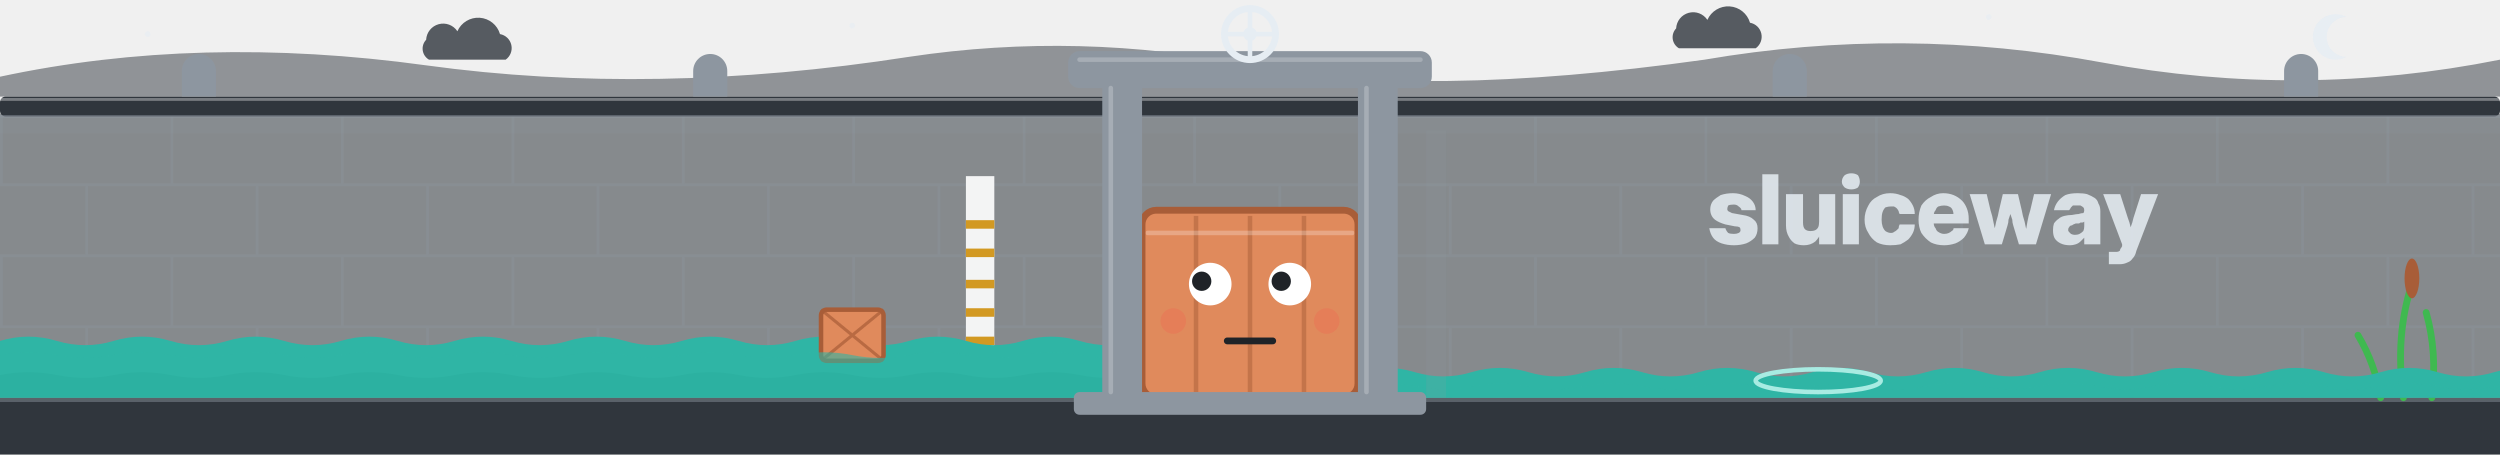
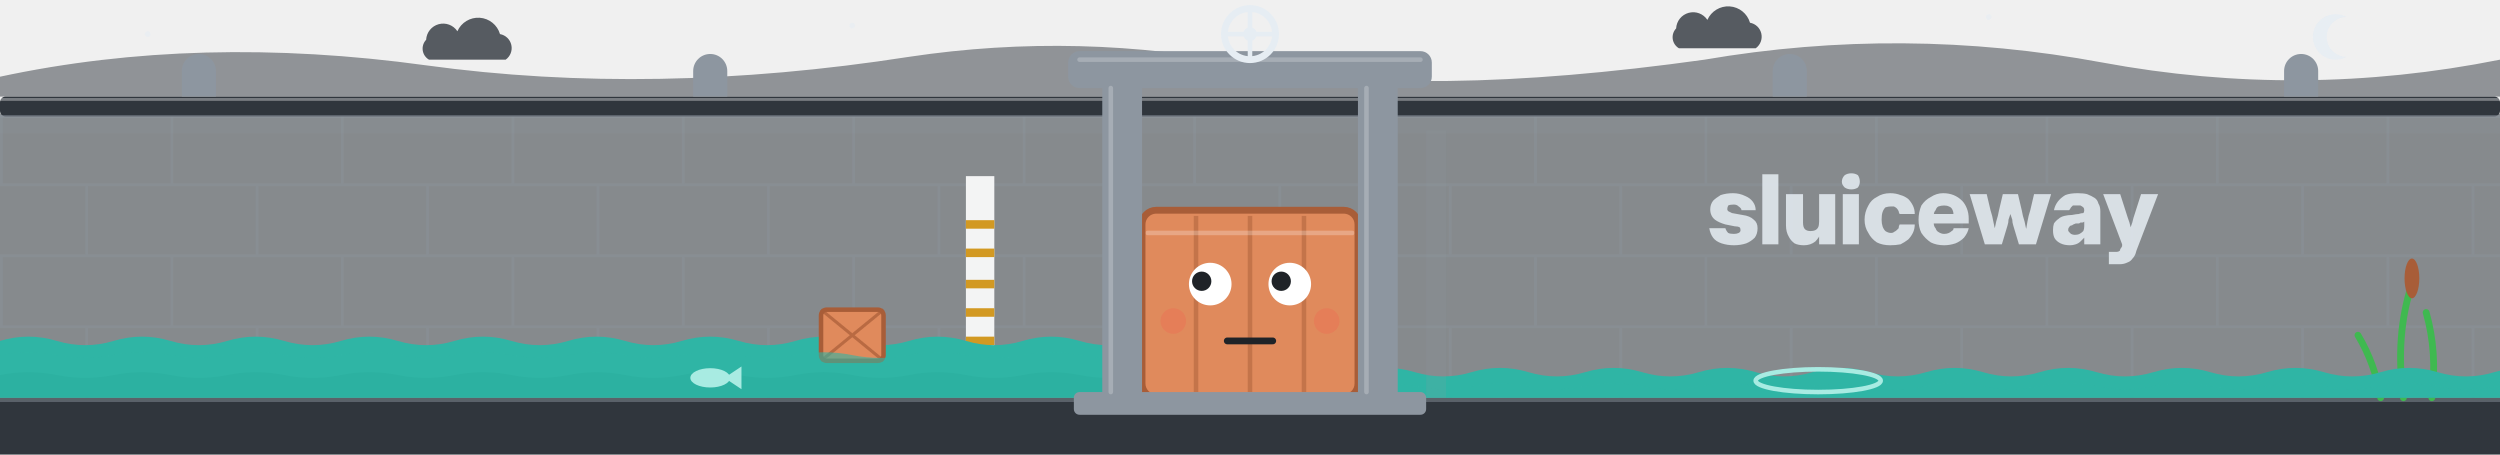
<svg xmlns="http://www.w3.org/2000/svg" viewBox="0 0 880 160" width="880" height="160" role="img" aria-label="Sluiceway: 1 stack is pending">
-   <style>.bob{animation:bob 2.6s ease-in-out infinite}.wave{animation:wave 3.2s linear infinite}.slow{animation-duration:6s}.lid{transform-box:fill-box;transform-origin:center;animation:lid 5s ease-in-out infinite}.rip{transform-box:fill-box;transform-origin:center;animation:rip 4s ease-out infinite}.cloud{animation:cloud 40s ease-in-out infinite alternate}@keyframes bob{50%{transform:translateY(-2.5px)}}@keyframes wave{to{transform:translateX(40px)}}@keyframes lid{0%,93%,100%{transform:scaleY(1)}96.5%{transform:scaleY(.08)}}@keyframes rip{0%{opacity:.9;transform:scale(.15)}100%{opacity:0;transform:scale(1)}}@keyframes cloud{to{transform:translateX(70px)}}@media (prefers-reduced-motion:reduce){*{animation:none!important}}</style>
+   <style>.bob{animation:bob 2.6s ease-in-out infinite}.wave{animation:wave 3.2s linear infinite}.slow{animation-duration:6s}.lid{transform-box:fill-box;transform-origin:center;animation:lid 5s ease-in-out infinite}.rip{transform-box:fill-box;transform-origin:center;animation:rip 4s ease-out infinite}.cloud{animation:cloud 40s ease-in-out infinite alternate}.fish{animation:fish 7s ease-in-out infinite alternate}@keyframes bob{50%{transform:translateY(-2.5px)}}@keyframes wave{to{transform:translateX(40px)}}@keyframes lid{0%,93%,100%{transform:scaleY(1)}96.5%{transform:scaleY(.08)}}@keyframes rip{0%{opacity:.9;transform:scale(.15)}100%{opacity:0;transform:scale(1)}}@keyframes cloud{to{transform:translateX(70px)}}@keyframes fish{to{transform:translateX(-14px)}}@media (prefers-reduced-motion:reduce){*{animation:none!important}}</style>
  <path d="M0 34V27q70 -15 150 -4t170 -3q60 -9 120 3t160 -2q70 -12 140 1t140 -1V34z" fill="#30363d" opacity=".5" />
  <g fill="#30363d" opacity=".8">
    <path class="cloud" d="M150 14a6 6 0 0 1 11 -3a8 8 0 0 1 15 1a5 5 0 0 1 2 9h-27a4.5 4.5 0 0 1 -1 -7z" />
    <path class="cloud" d="M590 10a6 6 0 0 1 11 -3a8 8 0 0 1 15 1a5 5 0 0 1 2 9h-27a4.5 4.5 0 0 1 -1 -7z" />
  </g>
  <path d="M826 6a8 8 0 1 0 0 14a6.5 6.5 0 0 1 0 -14z" fill="#e6edf3" opacity=".85" />
  <g fill="#e6edf3" opacity=".6">
    <circle cx="300" cy="9" r="1" />
    <circle cx="700" cy="6" r="1" />
    <circle cx="52" cy="12" r="1" />
  </g>
  <rect y="40" width="880" height="100" fill="#30363d" opacity=".55" />
  <g stroke="#8d96a0" opacity=".3">
    <path d="M0 65H880M0 90H880M0 115H880" />
    <path d="M0 52.5H880M0 102.5H880M30 77.5H880M30 127.5H880" stroke-width="25" stroke-dasharray="1 59" />
  </g>
  <rect y="41" width="880" height="6" fill="#8d96a0" opacity=".16" />
  <rect y="34" width="880" height="7" rx="2" fill="#30363d" />
  <path d="M0 35H880" stroke="#ffffff" opacity=".35" />
  <path d="M0 41H880" stroke="#8d96a0" opacity=".5" />
  <g fill="#8d96a0">
    <path d="M64 34v-9a6 6 0 0 1 12 0v9z" />
    <path d="M244 34v-9a6 6 0 0 1 12 0v9z" />
    <path d="M624 34v-9a6 6 0 0 1 12 0v9z" />
    <path d="M804 34v-9a6 6 0 0 1 12 0v9z" />
  </g>
  <rect y="140" width="880" height="20" fill="#30363d" />
  <path d="M0 140.75H880" stroke="#8d96a0" stroke-width="1.5" opacity=".45" />
  <rect x="340" y="62" width="10" height="72" fill="#ffffff" opacity=".9" />
  <path d="M340 120h10M340 110h10M340 100h10M340 89h10M340 79h10" stroke="#d29922" stroke-width="3" />
  <path transform="translate(601 86) scale(0.3333)" d="M28 1q-7 0-13-2q-6-2-9-6q-3-4-4-10h17q1 3 3 5q2 1 6 1q3 0 5-1q2-1 2-3q0-2-1-3q-2-1-5-1l-10-2q-7-2-11-5q-5-4-5-11q0-5 3-9q3-3 8-6q6-2 13-2q7 0 13 3q5 2 8 6q3 4 3 9h-15q0-2-3-4q-2-2-5-2q-4 0-6 1q-1 2-1 4q0 1 1 2q2 1 4 2l11 2q8 1 12 5q4 3 4 9q0 6-3 10q-4 4-9 6q-6 2-13 2zM75-74v74h-17v-74zM102 1q-6 0-10-2q-4-3-6-7q-3-5-3-12v-33h18v30q0 5 2 7q2 2 6 2q3 0 5-1q2-1 3-3q1-2 1-6v-29h17v53h-17v-14h3q-3 7-7 11q-5 4-12 4zM143 0v-53h17v53zM152-58q-4 0-7-2q-3-3-3-6q0-4 3-7q3-2 7-2q4 0 7 2q2 3 2 7q0 3-2 6q-3 2-7 2zM193 1q-8 0-14-3q-6-4-9-10q-4-6-4-14q0-8 4-15q3-6 9-9q6-4 14-4q6 0 11 2q4 1 8 4q3 3 5 7q2 4 2 9h-16q-1-2-1-3q-1-2-2-3q-1-1-3-2q-1 0-3 0q-3 0-6 1q-2 2-3 5q-1 3-1 8q0 4 1 7q1 3 3 5q3 2 6 2q2 0 3-1q2-1 3-2q1-1 2-2q0-2 1-4h16q0 5-2 9q-2 4-5 7q-4 3-8 5q-5 1-11 1zM250 1q-8 0-14-3q-6-4-10-10q-3-6-3-14q0-8 3-15q4-6 10-9q6-4 13-4q6 0 11 2q5 2 9 6q3 3 5 8q2 5 2 11v5h-48v-10h40l-8 2q0-4-1-6q-1-3-4-4q-2-1-5-1q-3 0-6 1q-2 1-3 4q-2 2-2 6v7q0 4 2 6q1 3 3 4q3 2 6 2q3 0 5-1q2-1 3-2q2-1 2-3h16q-1 5-5 10q-4 4-9 6q-6 2-12 2zM293 0l-16-53h18l4 17q2 6 3 12q1 6 3 12h-3q2-6 3-12q2-6 3-12l4-17h16l4 17q1 6 3 12q1 6 3 12h-2q1-6 2-12q1-6 3-12l4-17h18l-16 53h-18l-6-20q-1-3-1-6q-1-3-2-6q-1-3-1-6h3q-1 3-2 6q-1 3-2 6q0 3-1 6l-6 20zM383 1q-6 0-10-2q-4-2-6-5q-2-3-2-9q0-4 1-7q2-3 5-5q2-2 6-3q4-1 8-1q5-1 7-1q3-1 5-1q1-1 1-3q0-2-1-3q-1-1-3-2q-1 0-4 0q-2 0-4 0q-1 1-2 2q-1 2-2 3h-16q1-5 4-9q3-4 8-7q5-2 13-2q6 0 10 1q5 2 8 4q3 2 4 6q2 3 2 8v35h-17v-7q-2 2-4 4q-2 2-5 3q-3 1-6 1zM388-10q3 0 5-1q2-1 4-3q1-2 1-5v-5q-1 1-2 1q-1 0-2 0q-1 1-2 1q-2 0-3 0q-3 1-4 2q-2 0-3 2q-1 1-1 3q0 1 1 2q1 1 2 2q2 1 4 1zM424 21v-13h8q2 0 3-1q1 0 1-2q1-1 2-3v-2l-20-53h18l8 25q2 5 3 10q1 5 3 10h-5q1-5 2-10q2-5 3-10l8-25h18l-23 60q-1 5-4 8q-2 3-5 4q-4 2-8 2q-3 0-6 0q-3 0-6 0z" fill="#e6edf3" opacity=".85" />
  <path d="M846 140q-3 -22 3 -40M856 140q2 -16 -2 -30M838 140q-2 -12 -8 -22" stroke="#3fb950" stroke-width="2.4" stroke-linecap="round" fill="none" />
  <ellipse cx="849" cy="98" rx="2.6" ry="7" fill="#a85d38" />
  <defs>
    <g id="k">
      <rect x="-11" y="-15" width="22" height="18" rx="2" fill="#e08a5c" stroke="#a85d38" stroke-width="1.6" />
      <path d="M-11 -15l22 18M11 -15l-22 18" stroke="#a85d38" stroke-width="1.1" opacity=".7" />
+     </g>
+     <g id="f">
+       <g fill="#a8ebe2">
+         <ellipse rx="7" ry="3.4" />
+         <path d="M5 0l6 -4v8z" />
+       </g>
    </g>
  </defs>
  <clipPath id="c1">
    <rect x="0" y="112" width="402" height="28" />
  </clipPath>
  <g clip-path="url(#c1)">
    <g class="wave">
      <path d="M-40 120q10 -3 20 0t20 0t20 0t20 0t20 0t20 0t20 0t20 0t20 0t20 0t20 0t20 0t20 0t20 0t20 0t20 0t20 0t20 0t20 0t20 0t20 0t20 0t20 0t20 0V140H-40Z" fill="#2fb5a5" />
    </g>
  </g>
  <clipPath id="c2">
    <rect x="0" y="124" width="402" height="16" />
  </clipPath>
  <g clip-path="url(#c2)">
    <g class="wave slow">
      <path d="M-40 132q10 -2 20 0t20 0t20 0t20 0t20 0t20 0t20 0t20 0t20 0t20 0t20 0t20 0t20 0t20 0t20 0t20 0t20 0t20 0t20 0t20 0t20 0t20 0t20 0t20 0V140H-40Z" fill="#178f82" opacity="0.28" />
    </g>
  </g>
  <clipPath id="c3">
    <rect x="478" y="123" width="402" height="17" />
  </clipPath>
  <g clip-path="url(#c3)">
    <g class="wave slow">
      <path d="M438 131q10 -3 20 0t20 0t20 0t20 0t20 0t20 0t20 0t20 0t20 0t20 0t20 0t20 0t20 0t20 0t20 0t20 0t20 0t20 0t20 0t20 0t20 0t20 0t20 0t20 0V140H438Z" fill="#2fb5a5" />
    </g>
  </g>
  <clipPath id="c4">
    <rect x="478" y="133" width="402" height="7" />
  </clipPath>
  <g clip-path="url(#c4)">
    <g class="wave slow">
      <path d="M438 141q10 -2 20 0t20 0t20 0t20 0t20 0t20 0t20 0t20 0t20 0t20 0t20 0t20 0t20 0t20 0t20 0t20 0t20 0t20 0t20 0t20 0t20 0t20 0t20 0t20 0V140H438Z" fill="#178f82" opacity="0.28" />
    </g>
  </g>
  <use class="bob" href="#k" x="300" y="124" />
  <clipPath id="c5">
    <rect x="0" y="117" width="402" height="23" />
  </clipPath>
  <g clip-path="url(#c5)">
    <g class="wave slow">
      <path d="M-40 125q10 -2 20 0t20 0t20 0t20 0t20 0t20 0t20 0t20 0t20 0t20 0t20 0t20 0t20 0t20 0t20 0t20 0t20 0t20 0t20 0t20 0t20 0t20 0t20 0t20 0V140H-40Z" fill="#2fb5a5" opacity="0.6" />
    </g>
  </g>
  <clipPath id="c6">
    <rect x="478" y="128" width="402" height="12" />
  </clipPath>
  <g clip-path="url(#c6)">
    <g class="wave slow">
      <path d="M438 136q10 -2 20 0t20 0t20 0t20 0t20 0t20 0t20 0t20 0t20 0t20 0t20 0t20 0t20 0t20 0t20 0t20 0t20 0t20 0t20 0t20 0t20 0t20 0t20 0t20 0V140H438Z" fill="#2fb5a5" opacity="0.6" />
    </g>
  </g>
+   <use class="fish" href="#f" x="250" y="133" />
  <g fill="none" stroke="#a8ebe2" stroke-width="1.6">
    <ellipse class="rip" cx="640" cy="134" rx="22" ry="4" />
  </g>
  <path d="M502 46h7v94h-7z" fill="#8d96a0" opacity=".16" />
  <g>
    <rect x="402" y="74" width="76" height="66" rx="5" fill="#e08a5c" />
    <path d="M421 76v62M440 76v62M459 76v62" stroke="#a85d38" stroke-width="1.6" opacity=".5" />
    <path d="M404 82h72" stroke="#ffffff" stroke-width="1.6" opacity=".25" stroke-linecap="round" />
    <rect x="402" y="74" width="76" height="66" rx="5" fill="none" stroke="#a85d38" stroke-width="2.4" />
    <g class="lid">
      <g fill="#ffffff">
        <circle cx="426" cy="100" r="7.5" />
        <circle cx="454" cy="100" r="7.5" />
      </g>
      <g fill="#1f2328">
        <circle cx="423" cy="99" r="3.4" />
        <circle cx="451" cy="99" r="3.4" />
      </g>
    </g>
    <g fill="#f85149" opacity=".22">
      <circle cx="413" cy="113" r="4.5" />
      <circle cx="467" cy="113" r="4.5" />
    </g>
    <path d="M432 120h16" stroke="#1f2328" stroke-width="2.4" fill="none" stroke-linecap="round" />
  </g>
  <g fill="#8d96a0">
    <rect x="378" y="138" width="124" height="8" rx="2" />
    <rect x="388" y="26" width="14" height="114" rx="2" />
    <rect x="478" y="26" width="14" height="114" rx="2" />
    <rect x="376" y="18" width="128" height="13" rx="4" />
  </g>
  <path d="M391 31v107M481 31v107M380 21h120" stroke="#ffffff" stroke-width="1.6" opacity=".22" stroke-linecap="round" />
  <g transform="translate(440 12)">
    <g>
      <circle r="9" fill="none" stroke="#e6edf3" stroke-width="2.4" />
      <path d="M-9 0h18M0 -9v18" stroke="#e6edf3" stroke-width="1.6" />
      <circle r="2.4" fill="#e6edf3" />
    </g>
  </g>
</svg>
